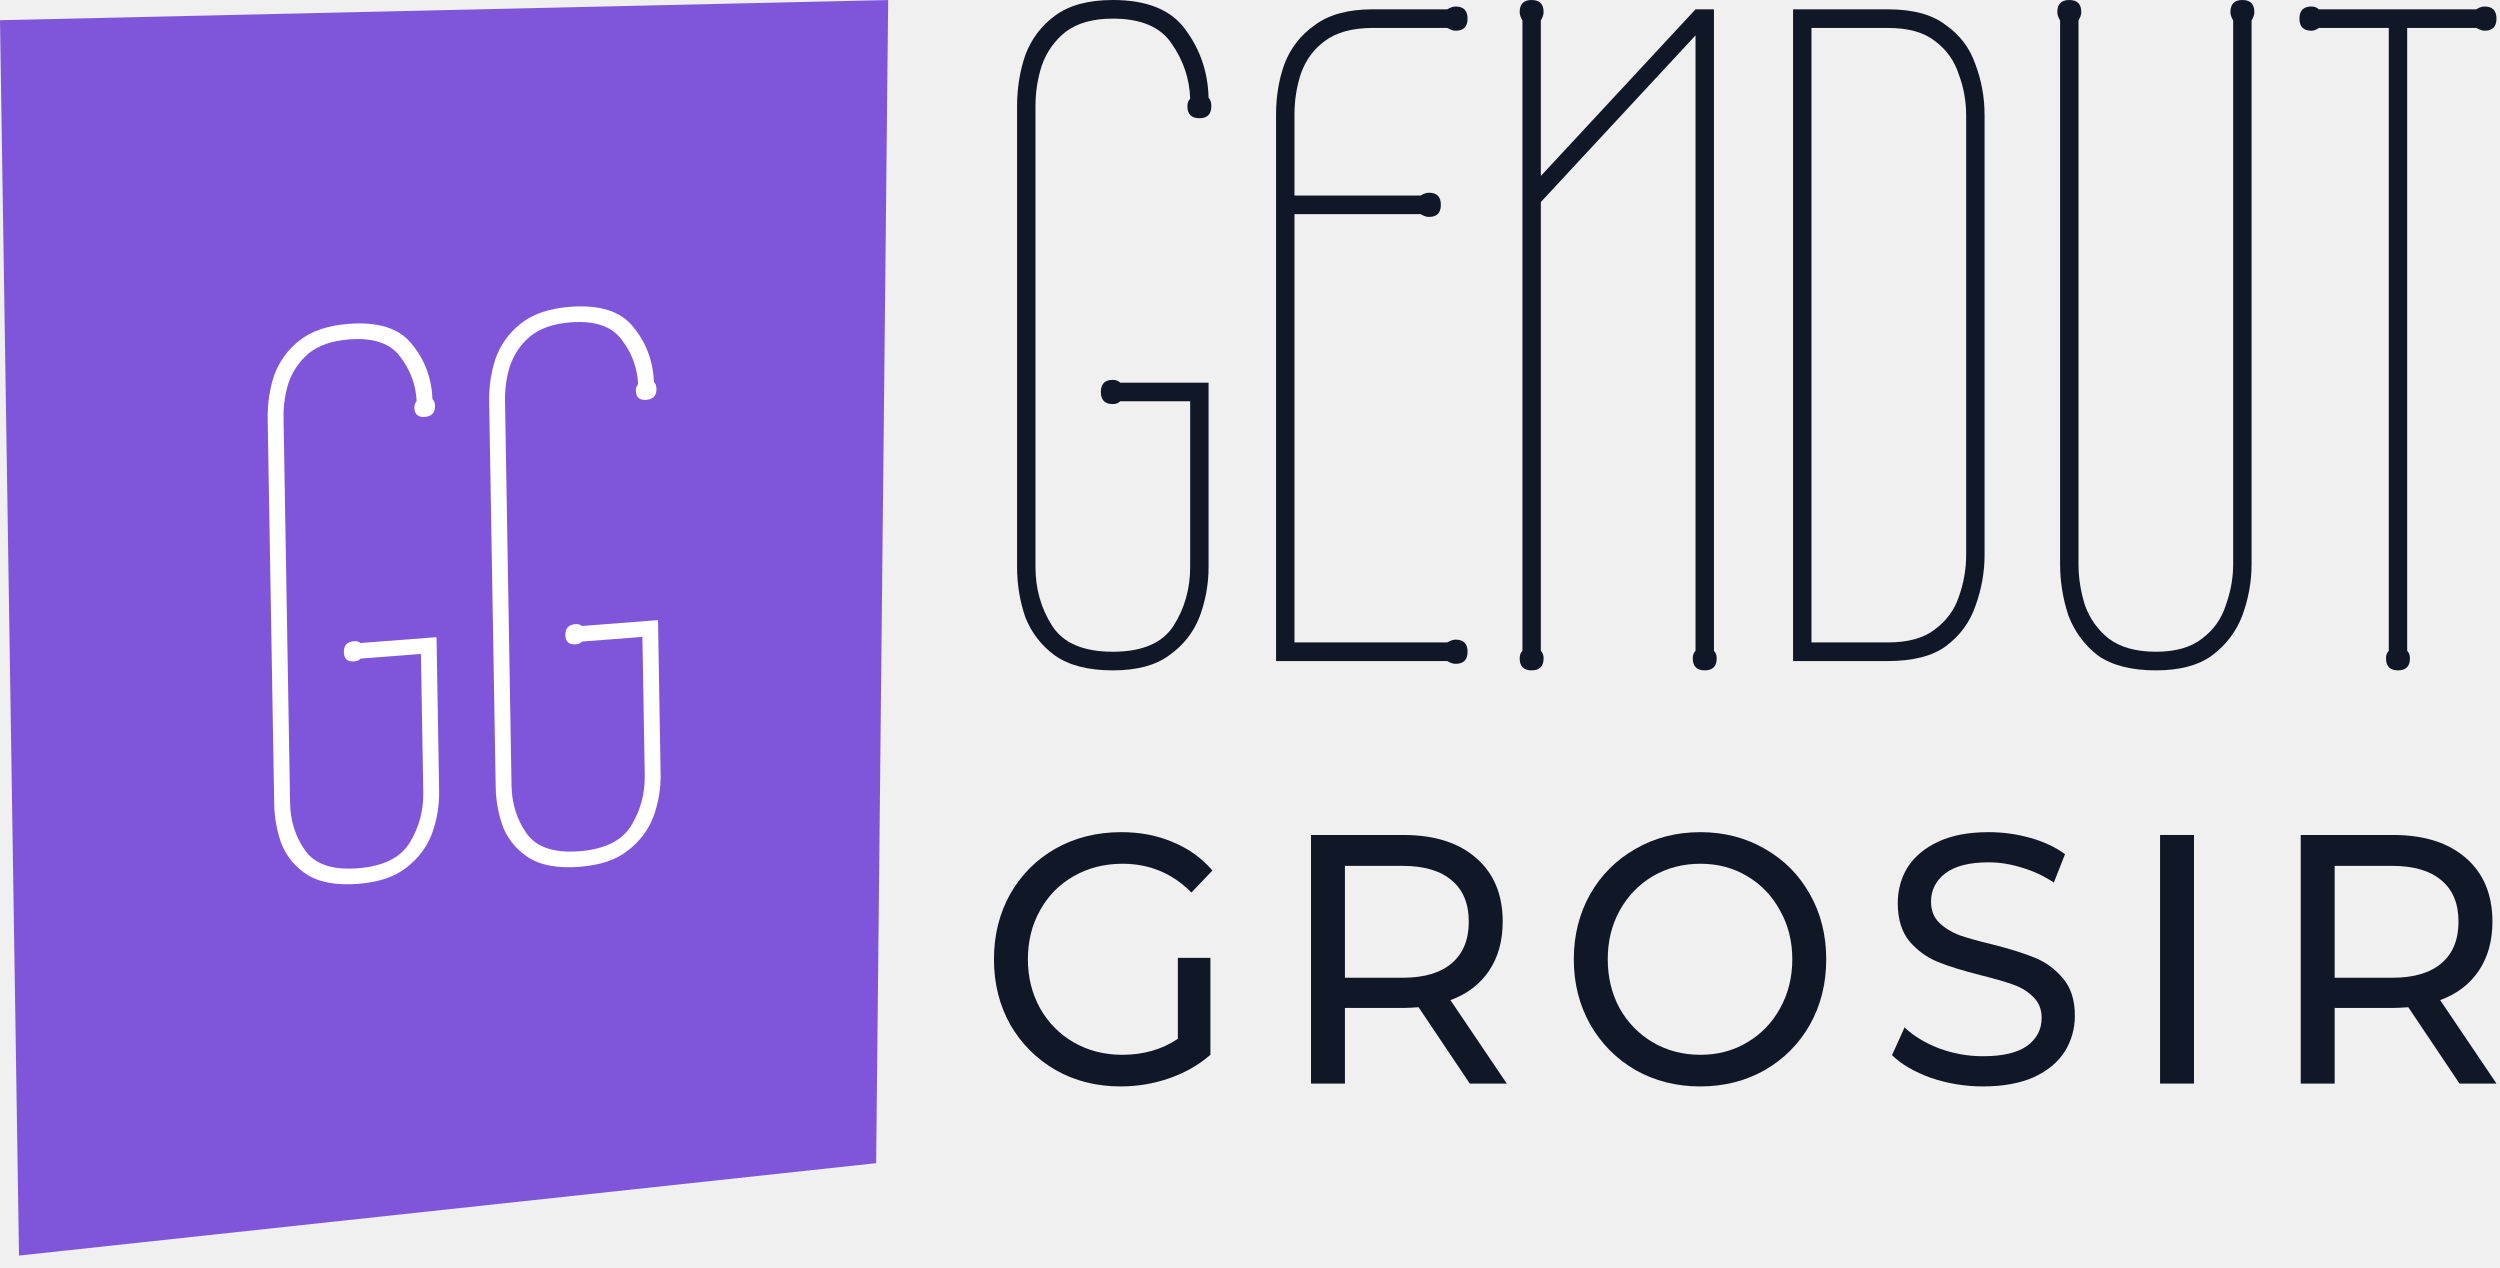
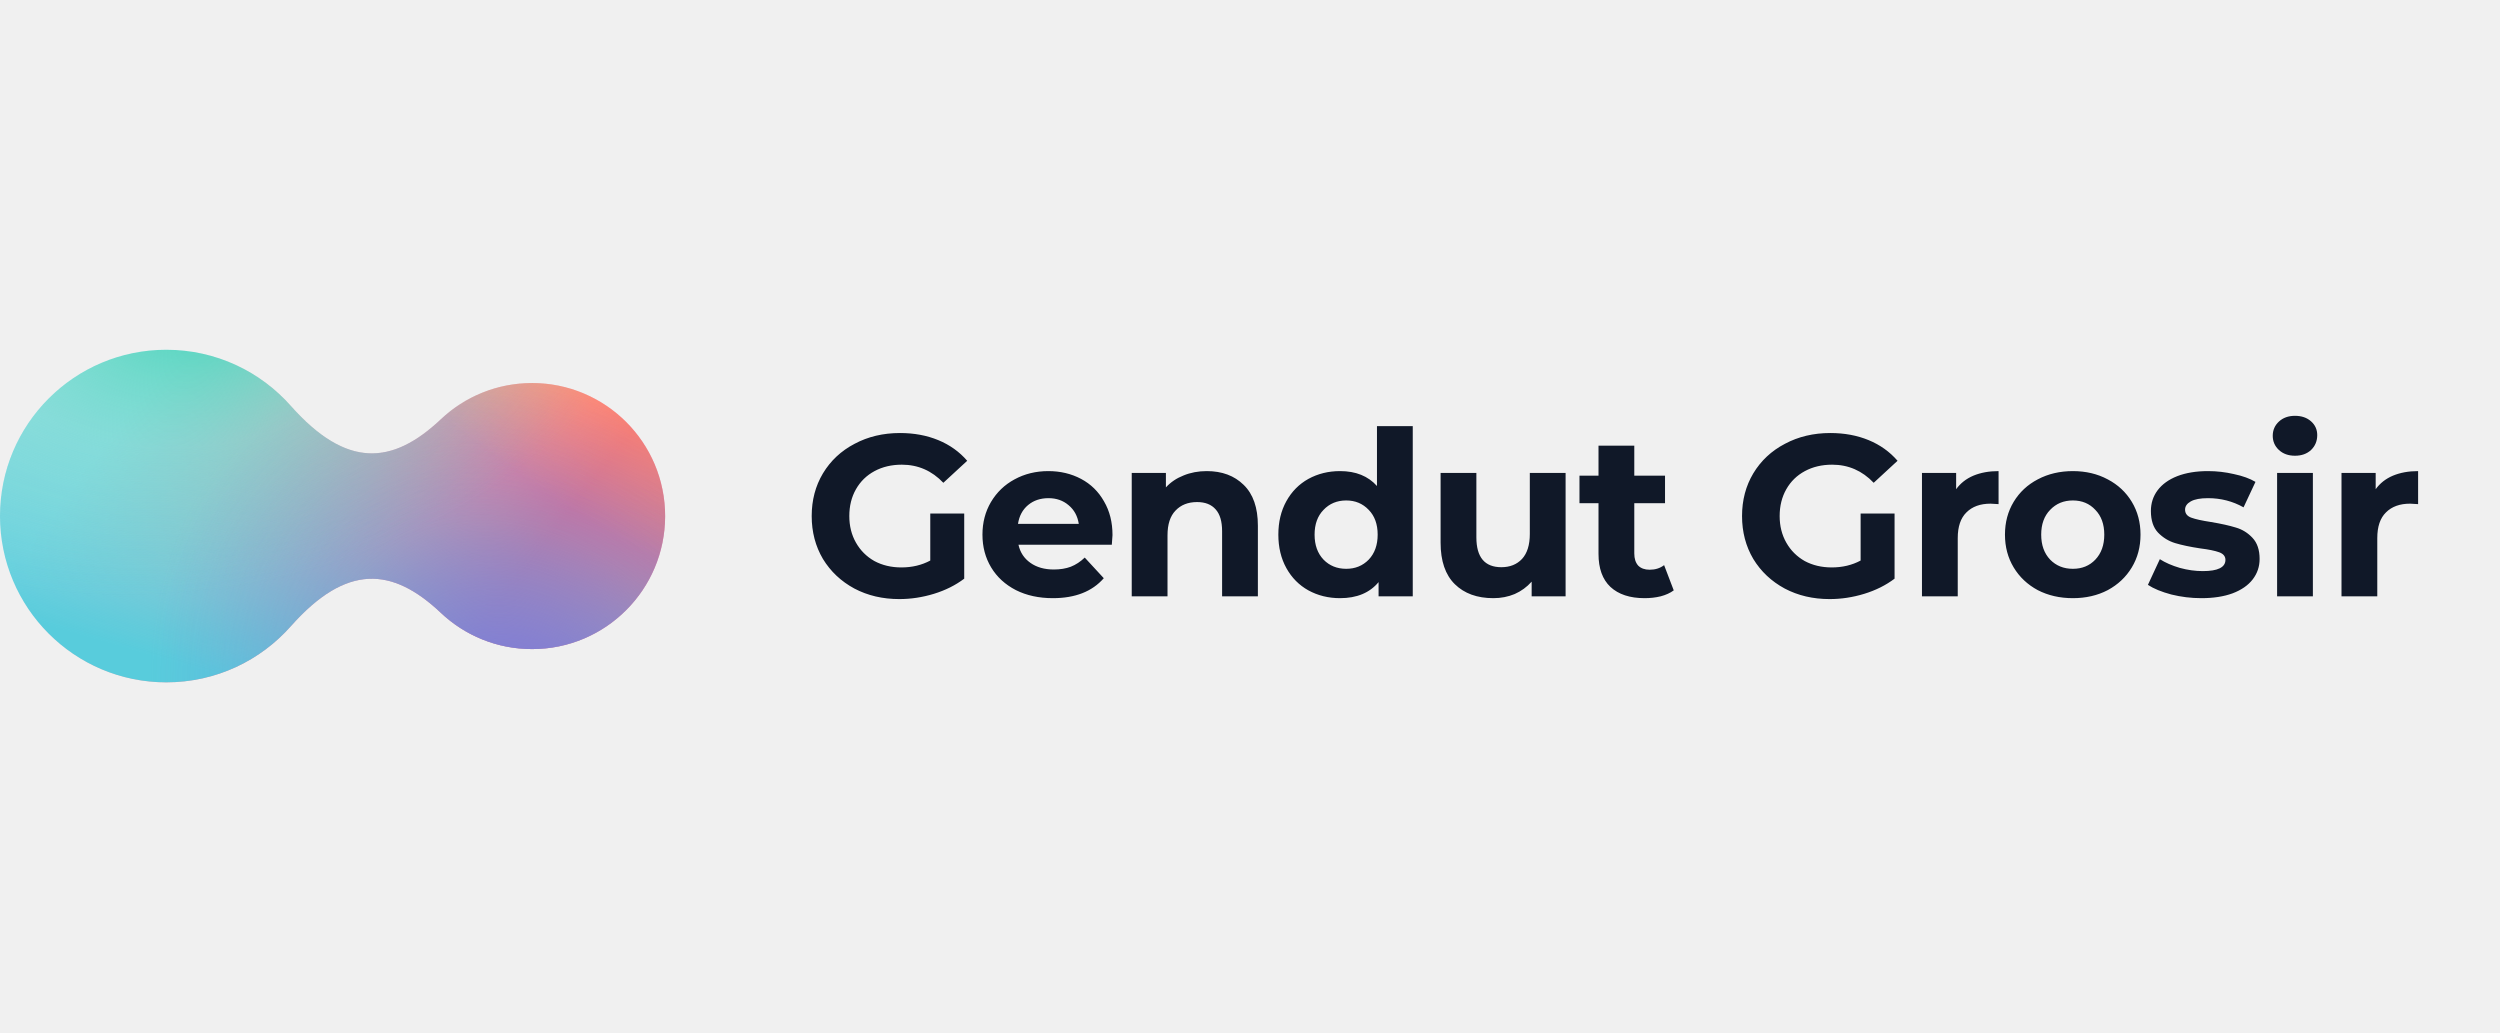
- <svg xmlns="http://www.w3.org/2000/svg" width="142" height="72" viewBox="0 0 142 72" fill="none">
-   <path d="M50.448 0L0 1.148L1.08 71.316L49.765 66.068L50.448 0Z" fill="#7F56D9" />
-   <path d="M24.943 44.938C24.957 45.762 24.821 46.569 24.533 47.358C24.246 48.117 23.76 48.759 23.078 49.284C22.425 49.806 21.513 50.112 20.342 50.202C19.141 50.294 18.192 50.132 17.493 49.713C16.824 49.293 16.334 48.726 16.021 48.013C15.738 47.268 15.589 46.483 15.575 45.659L15.204 23.792C15.19 22.938 15.311 22.117 15.568 21.331C15.856 20.542 16.326 19.887 16.978 19.365C17.66 18.811 18.602 18.488 19.803 18.395C21.485 18.266 22.679 18.646 23.385 19.535C24.122 20.422 24.515 21.468 24.566 22.673C24.657 22.755 24.705 22.884 24.708 23.06C24.714 23.443 24.522 23.65 24.132 23.68C23.742 23.71 23.543 23.533 23.537 23.151C23.534 23.003 23.577 22.882 23.666 22.787C23.62 21.846 23.305 21.001 22.721 20.25C22.167 19.496 21.199 19.172 19.818 19.279C18.857 19.353 18.095 19.618 17.532 20.074C16.998 20.528 16.617 21.088 16.387 21.754C16.188 22.389 16.094 23.045 16.105 23.722L16.476 45.59C16.493 46.62 16.779 47.527 17.334 48.31C17.888 49.093 18.886 49.429 20.327 49.318C21.769 49.207 22.753 48.719 23.279 47.853C23.805 46.986 24.06 46.038 24.043 45.007L23.909 37.144L20.486 37.407C20.398 37.503 20.278 37.556 20.128 37.568C19.738 37.598 19.539 37.421 19.533 37.038C19.526 36.656 19.718 36.449 20.109 36.419C20.259 36.407 20.38 36.442 20.471 36.524L24.795 36.191L24.943 44.938Z" fill="white" />
-   <path d="M37.523 43.97C37.537 44.794 37.4 45.601 37.113 46.39C36.825 47.149 36.34 47.791 35.657 48.315C35.005 48.837 34.093 49.144 32.922 49.234C31.721 49.326 30.771 49.163 30.072 48.745C29.404 48.325 28.913 47.758 28.6 47.045C28.317 46.3 28.169 45.515 28.155 44.691L27.784 22.824C27.769 21.97 27.891 21.149 28.148 20.363C28.435 19.574 28.905 18.918 29.558 18.396C30.24 17.843 31.181 17.519 32.383 17.427C34.064 17.298 35.258 17.677 35.965 18.567C36.701 19.454 37.095 20.5 37.145 21.705C37.237 21.786 37.284 21.915 37.287 22.092C37.294 22.475 37.102 22.681 36.711 22.712C36.321 22.741 36.123 22.565 36.116 22.182C36.114 22.035 36.157 21.914 36.245 21.819C36.199 20.878 35.884 20.033 35.3 19.281C34.746 18.528 33.779 18.204 32.398 18.311C31.437 18.384 30.674 18.65 30.111 19.106C29.578 19.56 29.196 20.12 28.967 20.786C28.767 21.421 28.673 22.077 28.685 22.754L29.055 44.621C29.073 45.652 29.359 46.559 29.913 47.342C30.468 48.125 31.466 48.461 32.907 48.35C34.348 48.239 35.332 47.751 35.859 46.884C36.385 46.018 36.64 45.07 36.622 44.039L36.489 36.176L33.066 36.439C32.977 36.534 32.858 36.588 32.708 36.599C32.317 36.629 32.119 36.453 32.112 36.07C32.106 35.687 32.298 35.481 32.688 35.451C32.838 35.439 32.959 35.474 33.051 35.556L37.375 35.223L37.523 43.97Z" fill="white" />
-   <path d="M68.647 32.206C68.647 33.194 68.473 34.145 68.124 35.062C67.775 35.944 67.2 36.666 66.398 37.23C65.631 37.794 64.568 38.077 63.208 38.077C61.814 38.077 60.715 37.794 59.914 37.23C59.147 36.666 58.589 35.944 58.24 35.062C57.926 34.145 57.77 33.194 57.77 32.206V6.029C57.77 5.006 57.926 4.037 58.24 3.12C58.589 2.204 59.147 1.463 59.914 0.899C60.715 0.3 61.814 0 63.208 0C65.161 0 66.538 0.564 67.34 1.692C68.176 2.82 68.612 4.107 68.647 5.553C68.752 5.659 68.804 5.817 68.804 6.029C68.804 6.487 68.577 6.716 68.124 6.716C67.671 6.716 67.444 6.487 67.444 6.029C67.444 5.853 67.496 5.711 67.601 5.606C67.566 4.478 67.218 3.437 66.555 2.486C65.928 1.534 64.812 1.058 63.208 1.058C62.093 1.058 61.204 1.304 60.541 1.798C59.914 2.292 59.46 2.926 59.181 3.702C58.938 4.442 58.815 5.218 58.815 6.029V32.206C58.815 33.44 59.129 34.551 59.757 35.538C60.384 36.525 61.535 37.019 63.208 37.019C64.882 37.019 66.032 36.525 66.66 35.538C67.287 34.551 67.601 33.44 67.601 32.206V22.793H63.627C63.522 22.899 63.383 22.952 63.208 22.952C62.755 22.952 62.528 22.723 62.528 22.264C62.528 21.806 62.755 21.577 63.208 21.577C63.383 21.577 63.522 21.63 63.627 21.735H68.647V32.206Z" fill="#101828" />
-   <path d="M82.207 36.49C82.381 36.384 82.538 36.331 82.678 36.331C83.131 36.331 83.358 36.56 83.358 37.019C83.358 37.477 83.131 37.706 82.678 37.706C82.538 37.706 82.381 37.654 82.207 37.548H72.48V6.505C72.48 5.482 72.637 4.53 72.951 3.649C73.299 2.732 73.875 1.992 74.677 1.428C75.478 0.829 76.577 0.529 77.971 0.529H82.207C82.381 0.423 82.538 0.37 82.678 0.37C83.131 0.37 83.358 0.599 83.358 1.058C83.358 1.516 83.131 1.745 82.678 1.745C82.538 1.745 82.381 1.692 82.207 1.587H77.971C76.821 1.587 75.914 1.833 75.252 2.327C74.624 2.785 74.171 3.402 73.892 4.178C73.648 4.918 73.526 5.694 73.526 6.505V11.106H80.691C80.865 11 81.022 10.947 81.161 10.947C81.614 10.947 81.841 11.176 81.841 11.634C81.841 12.093 81.614 12.322 81.161 12.322C81.022 12.322 80.865 12.269 80.691 12.163H73.526V36.49H82.207Z" fill="#101828" />
-   <path d="M97.352 36.966C97.457 37.072 97.509 37.213 97.509 37.389C97.509 37.847 97.282 38.077 96.829 38.077C96.376 38.077 96.149 37.847 96.149 37.389C96.149 37.213 96.201 37.072 96.306 36.966V2.01L87.52 11.476V36.966C87.625 37.072 87.677 37.213 87.677 37.389C87.677 37.847 87.451 38.077 86.997 38.077C86.544 38.077 86.317 37.847 86.317 37.389C86.317 37.213 86.37 37.072 86.474 36.966V1.163C86.37 0.987 86.317 0.829 86.317 0.687C86.317 0.229 86.544 0 86.997 0C87.451 0 87.677 0.229 87.677 0.687C87.677 0.829 87.625 0.987 87.52 1.163V9.995L96.306 0.529H97.352V36.966Z" fill="#101828" />
-   <path d="M112.724 31.519C112.724 32.506 112.55 33.476 112.201 34.428C111.887 35.344 111.329 36.102 110.527 36.702C109.76 37.266 108.662 37.548 107.233 37.548H101.846V0.529H107.233C108.662 0.529 109.76 0.829 110.527 1.428C111.329 1.992 111.887 2.732 112.201 3.649C112.55 4.566 112.724 5.535 112.724 6.558V31.519ZM107.233 36.49C108.383 36.49 109.272 36.243 109.9 35.75C110.562 35.256 111.016 34.639 111.26 33.899C111.539 33.123 111.678 32.33 111.678 31.519V6.558C111.678 5.747 111.539 4.971 111.26 4.231C111.016 3.455 110.562 2.82 109.9 2.327C109.272 1.833 108.383 1.587 107.233 1.587H102.892V36.49H107.233Z" fill="#101828" />
-   <path d="M127.89 32.048C127.89 33.035 127.716 34.005 127.367 34.956C127.019 35.873 126.444 36.631 125.642 37.23C124.875 37.794 123.811 38.077 122.452 38.077C121.057 38.077 119.959 37.794 119.157 37.23C118.39 36.631 117.832 35.873 117.484 34.956C117.17 34.005 117.013 33.035 117.013 32.048V1.163C116.908 0.987 116.856 0.829 116.856 0.687C116.856 0.229 117.083 0 117.536 0C117.989 0 118.216 0.229 118.216 0.687C118.216 0.829 118.163 0.987 118.059 1.163V32.048C118.059 32.823 118.181 33.599 118.425 34.375C118.704 35.15 119.157 35.785 119.785 36.279C120.447 36.772 121.336 37.019 122.452 37.019C123.567 37.019 124.439 36.772 125.066 36.279C125.729 35.785 126.182 35.15 126.426 34.375C126.705 33.599 126.844 32.823 126.844 32.048V1.163C126.74 0.987 126.688 0.829 126.688 0.687C126.688 0.229 126.914 0 127.367 0C127.821 0 128.047 0.229 128.047 0.687C128.047 0.829 127.995 0.987 127.89 1.163V32.048Z" fill="#101828" />
-   <path d="M136.728 36.966C136.832 37.072 136.885 37.213 136.885 37.389C136.885 37.847 136.658 38.077 136.205 38.077C135.752 38.077 135.525 37.847 135.525 37.389C135.525 37.213 135.577 37.072 135.682 36.966V1.587H131.708C131.568 1.692 131.429 1.745 131.289 1.745C130.836 1.745 130.609 1.516 130.609 1.058C130.609 0.599 130.836 0.37 131.289 0.37C131.463 0.37 131.603 0.423 131.708 0.529H140.65C140.824 0.423 140.981 0.37 141.121 0.37C141.574 0.37 141.801 0.599 141.801 1.058C141.801 1.516 141.574 1.745 141.121 1.745C141.016 1.745 140.859 1.692 140.65 1.587H136.728V36.966Z" fill="#101828" />
-   <path d="M66.902 54.406H68.752V59.913C68.084 60.491 67.307 60.935 66.42 61.245C65.534 61.554 64.609 61.709 63.645 61.709C62.283 61.709 61.056 61.399 59.964 60.781C58.872 60.148 58.012 59.288 57.382 58.199C56.765 57.096 56.457 55.859 56.457 54.487C56.457 53.115 56.765 51.878 57.382 50.776C58.012 49.673 58.872 48.812 59.964 48.194C61.069 47.575 62.309 47.266 63.684 47.266C64.763 47.266 65.739 47.454 66.613 47.83C67.499 48.194 68.251 48.731 68.868 49.444L67.673 50.695C66.594 49.605 65.29 49.061 63.761 49.061C62.733 49.061 61.808 49.296 60.986 49.767C60.176 50.224 59.541 50.87 59.078 51.703C58.615 52.524 58.384 53.452 58.384 54.487C58.384 55.509 58.615 56.437 59.078 57.271C59.541 58.091 60.176 58.736 60.986 59.207C61.808 59.678 62.727 59.913 63.742 59.913C64.949 59.913 66.003 59.611 66.902 59.005V54.406Z" fill="#101828" />
-   <path d="M83.484 61.547L80.574 57.21C80.215 57.237 79.932 57.251 79.727 57.251H76.392V61.547H74.465V47.427H79.727C81.474 47.427 82.849 47.864 83.851 48.738C84.853 49.612 85.354 50.816 85.354 52.349C85.354 53.438 85.097 54.366 84.583 55.133C84.069 55.899 83.337 56.457 82.386 56.807L85.585 61.547H83.484ZM79.669 55.536C80.889 55.536 81.821 55.26 82.463 54.709C83.105 54.158 83.427 53.371 83.427 52.349C83.427 51.327 83.105 50.547 82.463 50.009C81.821 49.458 80.889 49.182 79.669 49.182H76.392V55.536H79.669Z" fill="#101828" />
-   <path d="M96.581 61.709C95.219 61.709 93.992 61.399 92.9 60.781C91.808 60.148 90.947 59.281 90.317 58.178C89.701 57.076 89.392 55.845 89.392 54.487C89.392 53.129 89.701 51.898 90.317 50.796C90.947 49.693 91.808 48.832 92.9 48.214C93.992 47.582 95.219 47.266 96.581 47.266C97.93 47.266 99.15 47.582 100.242 48.214C101.334 48.832 102.189 49.693 102.805 50.796C103.422 51.885 103.73 53.115 103.73 54.487C103.73 55.859 103.422 57.096 102.805 58.199C102.189 59.288 101.334 60.148 100.242 60.781C99.15 61.399 97.93 61.709 96.581 61.709ZM96.581 59.913C97.57 59.913 98.456 59.678 99.24 59.207C100.037 58.736 100.66 58.091 101.109 57.271C101.572 56.437 101.803 55.509 101.803 54.487C101.803 53.465 101.572 52.544 101.109 51.724C100.66 50.89 100.037 50.238 99.24 49.767C98.456 49.296 97.57 49.061 96.581 49.061C95.591 49.061 94.692 49.296 93.882 49.767C93.086 50.238 92.457 50.89 91.994 51.724C91.544 52.544 91.32 53.465 91.32 54.487C91.32 55.509 91.544 56.437 91.994 57.271C92.457 58.091 93.086 58.736 93.882 59.207C94.692 59.678 95.591 59.913 96.581 59.913Z" fill="#101828" />
-   <path d="M112.631 61.709C111.616 61.709 110.633 61.547 109.682 61.224C108.744 60.888 108.005 60.458 107.466 59.933L108.179 58.36C108.693 58.844 109.348 59.241 110.145 59.55C110.954 59.846 111.783 59.994 112.631 59.994C113.748 59.994 114.583 59.799 115.136 59.409C115.688 59.005 115.965 58.474 115.965 57.815C115.965 57.331 115.81 56.941 115.502 56.645C115.207 56.336 114.834 56.101 114.384 55.939C113.947 55.778 113.324 55.596 112.515 55.395C111.5 55.139 110.678 54.884 110.048 54.628C109.432 54.373 108.898 53.983 108.449 53.458C108.012 52.92 107.793 52.201 107.793 51.3C107.793 50.547 107.98 49.868 108.352 49.263C108.738 48.657 109.316 48.173 110.087 47.81C110.858 47.447 111.815 47.266 112.958 47.266C113.755 47.266 114.538 47.373 115.309 47.588C116.08 47.803 116.742 48.113 117.294 48.516L116.658 50.13C116.093 49.753 115.489 49.471 114.847 49.283C114.204 49.081 113.575 48.98 112.958 48.98C111.866 48.98 111.044 49.189 110.491 49.605C109.952 50.022 109.682 50.56 109.682 51.219C109.682 51.703 109.836 52.1 110.145 52.409C110.453 52.705 110.832 52.941 111.282 53.115C111.744 53.277 112.367 53.452 113.151 53.64C114.166 53.895 114.982 54.151 115.598 54.406C116.215 54.662 116.742 55.052 117.179 55.576C117.628 56.101 117.853 56.807 117.853 57.694C117.853 58.434 117.66 59.113 117.275 59.732C116.89 60.337 116.305 60.821 115.521 61.184C114.738 61.534 113.774 61.709 112.631 61.709Z" fill="#101828" />
-   <path d="M122.692 47.427H124.619V61.547H122.692V47.427Z" fill="#101828" />
-   <path d="M139.7 61.547L136.79 57.21C136.431 57.237 136.148 57.251 135.943 57.251H132.609V61.547H130.681V47.427H135.943C137.69 47.427 139.064 47.864 140.067 48.738C141.069 49.612 141.57 50.816 141.57 52.349C141.57 53.438 141.313 54.366 140.799 55.133C140.285 55.899 139.553 56.457 138.602 56.807L141.801 61.547H139.7ZM135.885 55.536C137.105 55.536 138.037 55.26 138.679 54.709C139.321 54.158 139.643 53.371 139.643 52.349C139.643 51.327 139.321 50.547 138.679 50.009C138.037 49.458 137.105 49.182 135.885 49.182H132.609V55.536H135.885Z" fill="#101828" />
+ <svg xmlns="http://www.w3.org/2000/svg" width="218" height="90" viewBox="0 0 218 90" fill="none">
+   <path d="M0 45C7.00093e-07 36.992 6.492 30.5 14.5 30.5C18.842 30.5 22.738 32.408 25.395 35.432C30.217 40.845 34.204 40.56 38.438 36.564C40.515 34.602 43.317 33.4 46.4 33.4C52.806 33.4 58 38.593 58 45C58 51.407 52.806 56.6 46.4 56.6C43.317 56.6 40.515 55.398 38.438 53.436C34.205 49.441 30.219 49.155 25.399 54.564C22.741 57.59 18.844 59.5 14.5 59.5C6.492 59.5 -7.00091e-07 53.008 0 45Z" fill="#F2F5FA" />
+   <path d="M0 45C7.00093e-07 36.992 6.492 30.5 14.5 30.5C18.842 30.5 22.738 32.408 25.395 35.432C30.217 40.845 34.204 40.56 38.438 36.564C40.515 34.602 43.317 33.4 46.4 33.4C52.806 33.4 58 38.593 58 45C58 51.407 52.806 56.6 46.4 56.6C43.317 56.6 40.515 55.398 38.438 53.436C34.205 49.441 30.219 49.155 25.399 54.564C22.741 57.59 18.844 59.5 14.5 59.5C6.492 59.5 -7.00091e-07 53.008 0 45Z" fill="url(#paint0_linear_5328_147900)" />
+   <path d="M0 45C7.00093e-07 36.992 6.492 30.5 14.5 30.5C18.842 30.5 22.738 32.408 25.395 35.432C30.217 40.845 34.204 40.56 38.438 36.564C40.515 34.602 43.317 33.4 46.4 33.4C52.806 33.4 58 38.593 58 45C58 51.407 52.806 56.6 46.4 56.6C43.317 56.6 40.515 55.398 38.438 53.436C34.205 49.441 30.219 49.155 25.399 54.564C22.741 57.59 18.844 59.5 14.5 59.5C6.492 59.5 -7.00091e-07 53.008 0 45Z" fill="url(#paint1_linear_5328_147900)" />
+   <path d="M0 45C7.00093e-07 36.992 6.492 30.5 14.5 30.5C18.842 30.5 22.738 32.408 25.395 35.432C30.217 40.845 34.204 40.56 38.438 36.564C40.515 34.602 43.317 33.4 46.4 33.4C52.806 33.4 58 38.593 58 45C58 51.407 52.806 56.6 46.4 56.6C43.317 56.6 40.515 55.398 38.438 53.436C34.205 49.441 30.219 49.155 25.399 54.564C22.741 57.59 18.844 59.5 14.5 59.5C6.492 59.5 -7.00091e-07 53.008 0 45Z" fill="url(#paint2_radial_5328_147900)" />
+   <path d="M0 45C7.00093e-07 36.992 6.492 30.5 14.5 30.5C18.842 30.5 22.738 32.408 25.395 35.432C30.217 40.845 34.204 40.56 38.438 36.564C40.515 34.602 43.317 33.4 46.4 33.4C52.806 33.4 58 38.593 58 45C58 51.407 52.806 56.6 46.4 56.6C43.317 56.6 40.515 55.398 38.438 53.436C34.205 49.441 30.219 49.155 25.399 54.564C22.741 57.59 18.844 59.5 14.5 59.5C6.492 59.5 -7.00091e-07 53.008 0 45Z" fill="url(#paint3_radial_5328_147900)" />
+   <path d="M0 45C7.00093e-07 36.992 6.492 30.5 14.5 30.5C18.842 30.5 22.738 32.408 25.395 35.432C30.217 40.845 34.204 40.56 38.438 36.564C40.515 34.602 43.317 33.4 46.4 33.4C52.806 33.4 58 38.593 58 45C58 51.407 52.806 56.6 46.4 56.6C43.317 56.6 40.515 55.398 38.438 53.436C34.205 49.441 30.219 49.155 25.399 54.564C22.741 57.59 18.844 59.5 14.5 59.5C6.492 59.5 -7.00091e-07 53.008 0 45Z" fill="url(#paint4_radial_5328_147900)" />
+   <path d="M81.12 44.78H84.08V50.46C83.32 51.033 82.44 51.473 81.44 51.78C80.44 52.087 79.433 52.24 78.42 52.24C76.967 52.24 75.66 51.933 74.5 51.32C73.34 50.693 72.427 49.833 71.76 48.74C71.107 47.633 70.78 46.387 70.78 45C70.78 43.613 71.107 42.373 71.76 41.28C72.427 40.173 73.347 39.313 74.52 38.7C75.693 38.073 77.013 37.76 78.48 37.76C79.707 37.76 80.82 37.967 81.82 38.38C82.82 38.793 83.66 39.393 84.34 40.18L82.26 42.1C81.26 41.047 80.053 40.52 78.64 40.52C77.747 40.52 76.953 40.707 76.26 41.08C75.567 41.453 75.027 41.98 74.64 42.66C74.253 43.34 74.06 44.12 74.06 45C74.06 45.867 74.253 46.64 74.64 47.32C75.027 48 75.56 48.533 76.24 48.92C76.933 49.293 77.72 49.48 78.6 49.48C79.533 49.48 80.373 49.28 81.12 48.88V44.78ZM97.01 46.66C97.01 46.7 96.99 46.98 96.95 47.5H88.81C88.956 48.167 89.303 48.693 89.85 49.08C90.396 49.467 91.076 49.66 91.89 49.66C92.45 49.66 92.943 49.58 93.37 49.42C93.81 49.247 94.216 48.98 94.59 48.62L96.25 50.42C95.236 51.58 93.756 52.16 91.81 52.16C90.596 52.16 89.523 51.927 88.59 51.46C87.656 50.98 86.936 50.32 86.43 49.48C85.923 48.64 85.67 47.687 85.67 46.62C85.67 45.567 85.916 44.62 86.41 43.78C86.916 42.927 87.603 42.267 88.47 41.8C89.35 41.32 90.33 41.08 91.41 41.08C92.463 41.08 93.416 41.307 94.27 41.76C95.123 42.213 95.79 42.867 96.27 43.72C96.763 44.56 97.01 45.54 97.01 46.66ZM91.43 43.44C90.723 43.44 90.13 43.64 89.65 44.04C89.17 44.44 88.876 44.987 88.77 45.68H94.07C93.963 45 93.67 44.46 93.19 44.06C92.71 43.647 92.123 43.44 91.43 43.44ZM105.227 41.08C106.56 41.08 107.634 41.48 108.447 42.28C109.274 43.08 109.687 44.267 109.687 45.84V52H106.567V46.32C106.567 45.467 106.38 44.833 106.007 44.42C105.634 43.993 105.094 43.78 104.387 43.78C103.6 43.78 102.974 44.027 102.507 44.52C102.04 45 101.807 45.72 101.807 46.68V52H98.687V41.24H101.667V42.5C102.08 42.047 102.594 41.7 103.207 41.46C103.82 41.207 104.494 41.08 105.227 41.08ZM123.192 37.16V52H120.212V50.76C119.439 51.693 118.319 52.16 116.852 52.16C115.839 52.16 114.919 51.933 114.092 51.48C113.279 51.027 112.639 50.38 112.172 49.54C111.706 48.7 111.472 47.727 111.472 46.62C111.472 45.513 111.706 44.54 112.172 43.7C112.639 42.86 113.279 42.213 114.092 41.76C114.919 41.307 115.839 41.08 116.852 41.08C118.226 41.08 119.299 41.513 120.072 42.38V37.16H123.192ZM117.392 49.6C118.179 49.6 118.832 49.333 119.352 48.8C119.872 48.253 120.132 47.527 120.132 46.62C120.132 45.713 119.872 44.993 119.352 44.46C118.832 43.913 118.179 43.64 117.392 43.64C116.592 43.64 115.932 43.913 115.412 44.46C114.892 44.993 114.632 45.713 114.632 46.62C114.632 47.527 114.892 48.253 115.412 48.8C115.932 49.333 116.592 49.6 117.392 49.6ZM136.52 41.24V52H133.56V50.72C133.147 51.187 132.653 51.547 132.08 51.8C131.507 52.04 130.887 52.16 130.22 52.16C128.807 52.16 127.687 51.753 126.86 50.94C126.033 50.127 125.62 48.92 125.62 47.32V41.24H128.74V46.86C128.74 48.593 129.467 49.46 130.92 49.46C131.667 49.46 132.267 49.22 132.72 48.74C133.173 48.247 133.4 47.52 133.4 46.56V41.24H136.52ZM145.95 51.48C145.644 51.707 145.264 51.88 144.81 52C144.37 52.107 143.904 52.16 143.41 52.16C142.13 52.16 141.137 51.833 140.43 51.18C139.737 50.527 139.39 49.567 139.39 48.3V43.88H137.73V41.48H139.39V38.86H142.51V41.48H145.19V43.88H142.51V48.26C142.51 48.713 142.624 49.067 142.85 49.32C143.09 49.56 143.424 49.68 143.85 49.68C144.344 49.68 144.764 49.547 145.11 49.28L145.95 51.48ZM162.246 44.78H165.206V50.46C164.446 51.033 163.566 51.473 162.566 51.78C161.566 52.087 160.559 52.24 159.546 52.24C158.092 52.24 156.786 51.933 155.626 51.32C154.466 50.693 153.552 49.833 152.886 48.74C152.232 47.633 151.906 46.387 151.906 45C151.906 43.613 152.232 42.373 152.886 41.28C153.552 40.173 154.472 39.313 155.646 38.7C156.819 38.073 158.139 37.76 159.606 37.76C160.832 37.76 161.946 37.967 162.946 38.38C163.946 38.793 164.786 39.393 165.466 40.18L163.386 42.1C162.386 41.047 161.179 40.52 159.766 40.52C158.872 40.52 158.079 40.707 157.386 41.08C156.692 41.453 156.152 41.98 155.766 42.66C155.379 43.34 155.186 44.12 155.186 45C155.186 45.867 155.379 46.64 155.766 47.32C156.152 48 156.686 48.533 157.366 48.92C158.059 49.293 158.846 49.48 159.726 49.48C160.659 49.48 161.499 49.28 162.246 48.88V44.78ZM170.575 42.66C170.949 42.14 171.449 41.747 172.075 41.48C172.715 41.213 173.449 41.08 174.275 41.08V43.96C173.929 43.933 173.695 43.92 173.575 43.92C172.682 43.92 171.982 44.173 171.475 44.68C170.969 45.173 170.715 45.92 170.715 46.92V52H167.595V41.24H170.575V42.66ZM180.753 52.16C179.62 52.16 178.6 51.927 177.693 51.46C176.8 50.98 176.1 50.32 175.593 49.48C175.086 48.64 174.833 47.687 174.833 46.62C174.833 45.553 175.086 44.6 175.593 43.76C176.1 42.92 176.8 42.267 177.693 41.8C178.6 41.32 179.62 41.08 180.753 41.08C181.886 41.08 182.9 41.32 183.793 41.8C184.686 42.267 185.386 42.92 185.893 43.76C186.4 44.6 186.653 45.553 186.653 46.62C186.653 47.687 186.4 48.64 185.893 49.48C185.386 50.32 184.686 50.98 183.793 51.46C182.9 51.927 181.886 52.16 180.753 52.16ZM180.753 49.6C181.553 49.6 182.206 49.333 182.713 48.8C183.233 48.253 183.493 47.527 183.493 46.62C183.493 45.713 183.233 44.993 182.713 44.46C182.206 43.913 181.553 43.64 180.753 43.64C179.953 43.64 179.293 43.913 178.773 44.46C178.253 44.993 177.993 45.713 177.993 46.62C177.993 47.527 178.253 48.253 178.773 48.8C179.293 49.333 179.953 49.6 180.753 49.6ZM191.958 52.16C191.065 52.16 190.192 52.053 189.338 51.84C188.485 51.613 187.805 51.333 187.298 51L188.338 48.76C188.818 49.067 189.398 49.32 190.078 49.52C190.758 49.707 191.425 49.8 192.078 49.8C193.398 49.8 194.058 49.473 194.058 48.82C194.058 48.513 193.878 48.293 193.518 48.16C193.158 48.027 192.605 47.913 191.858 47.82C190.978 47.687 190.252 47.533 189.678 47.36C189.105 47.187 188.605 46.88 188.178 46.44C187.765 46 187.558 45.373 187.558 44.56C187.558 43.88 187.752 43.28 188.138 42.76C188.538 42.227 189.112 41.813 189.858 41.52C190.618 41.227 191.512 41.08 192.538 41.08C193.298 41.08 194.052 41.167 194.798 41.34C195.558 41.5 196.185 41.727 196.678 42.02L195.638 44.24C194.692 43.707 193.658 43.44 192.538 43.44C191.872 43.44 191.372 43.533 191.038 43.72C190.705 43.907 190.538 44.147 190.538 44.44C190.538 44.773 190.718 45.007 191.078 45.14C191.438 45.273 192.012 45.4 192.798 45.52C193.678 45.667 194.398 45.827 194.958 46C195.518 46.16 196.005 46.46 196.418 46.9C196.832 47.34 197.038 47.953 197.038 48.74C197.038 49.407 196.838 50 196.438 50.52C196.038 51.04 195.452 51.447 194.678 51.74C193.918 52.02 193.012 52.16 191.958 52.16ZM198.563 41.24H201.683V52H198.563V41.24ZM200.123 39.74C199.55 39.74 199.083 39.573 198.723 39.24C198.363 38.907 198.183 38.493 198.183 38C198.183 37.507 198.363 37.093 198.723 36.76C199.083 36.427 199.55 36.26 200.123 36.26C200.697 36.26 201.163 36.42 201.523 36.74C201.883 37.06 202.063 37.46 202.063 37.94C202.063 38.46 201.883 38.893 201.523 39.24C201.163 39.573 200.697 39.74 200.123 39.74ZM207.159 42.66C207.532 42.14 208.032 41.747 208.659 41.48C209.299 41.213 210.032 41.08 210.859 41.08V43.96C210.512 43.933 210.279 43.92 210.159 43.92C209.266 43.92 208.566 44.173 208.059 44.68C207.552 45.173 207.299 45.92 207.299 46.92V52H204.179V41.24H207.159V42.66Z" fill="#101828" />
+   <defs>
+     <linearGradient id="paint0_linear_5328_147900" x1="43.696" y1="52.207" x2="10.304" y2="26.257" gradientUnits="userSpaceOnUse">
+       <stop stop-color="#FF557E" />
+       <stop offset="0.841" stop-color="#FF5555" stop-opacity="0" />
+     </linearGradient>
+     <linearGradient id="paint1_linear_5328_147900" x1="14.502" y1="57.555" x2="23.424" y2="26.65" gradientUnits="userSpaceOnUse">
+       <stop stop-color="#58CCDC" />
+       <stop offset="1" stop-color="#58CCDC" stop-opacity="0" />
+     </linearGradient>
+     <radialGradient id="paint2_radial_5328_147900" cx="0" cy="0" r="1" gradientUnits="userSpaceOnUse" gradientTransform="translate(45.4879 65.541) rotate(-122.928) scale(37.051 30.3393)">
+       <stop stop-color="#8263DB" />
+       <stop offset="0.569" stop-color="#8172DA" stop-opacity="0.26" />
+       <stop offset="1" stop-color="#8172DA" stop-opacity="0" />
+     </radialGradient>
+     <radialGradient id="paint3_radial_5328_147900" cx="0" cy="0" r="1" gradientUnits="userSpaceOnUse" gradientTransform="translate(18.3021 26.305) rotate(77.6745) scale(24.9567 39.2264)">
+       <stop stop-color="#41D1B7" />
+       <stop offset="0.493" stop-color="#41D1B7" stop-opacity="0.35" />
+       <stop offset="1" stop-color="#41D1B7" stop-opacity="0" />
+     </radialGradient>
+     <radialGradient id="paint4_radial_5328_147900" cx="0" cy="0" r="1" gradientUnits="userSpaceOnUse" gradientTransform="translate(59.6446 19.7554) rotate(125.113) scale(27.1121 57.4261)">
+       <stop stop-color="#FFEC45" />
+       <stop offset="0.549" stop-color="#FFEC45" stop-opacity="0.3" />
+       <stop offset="0.961" stop-color="#FFEC45" stop-opacity="0" />
+     </radialGradient>
+   </defs>
</svg>
